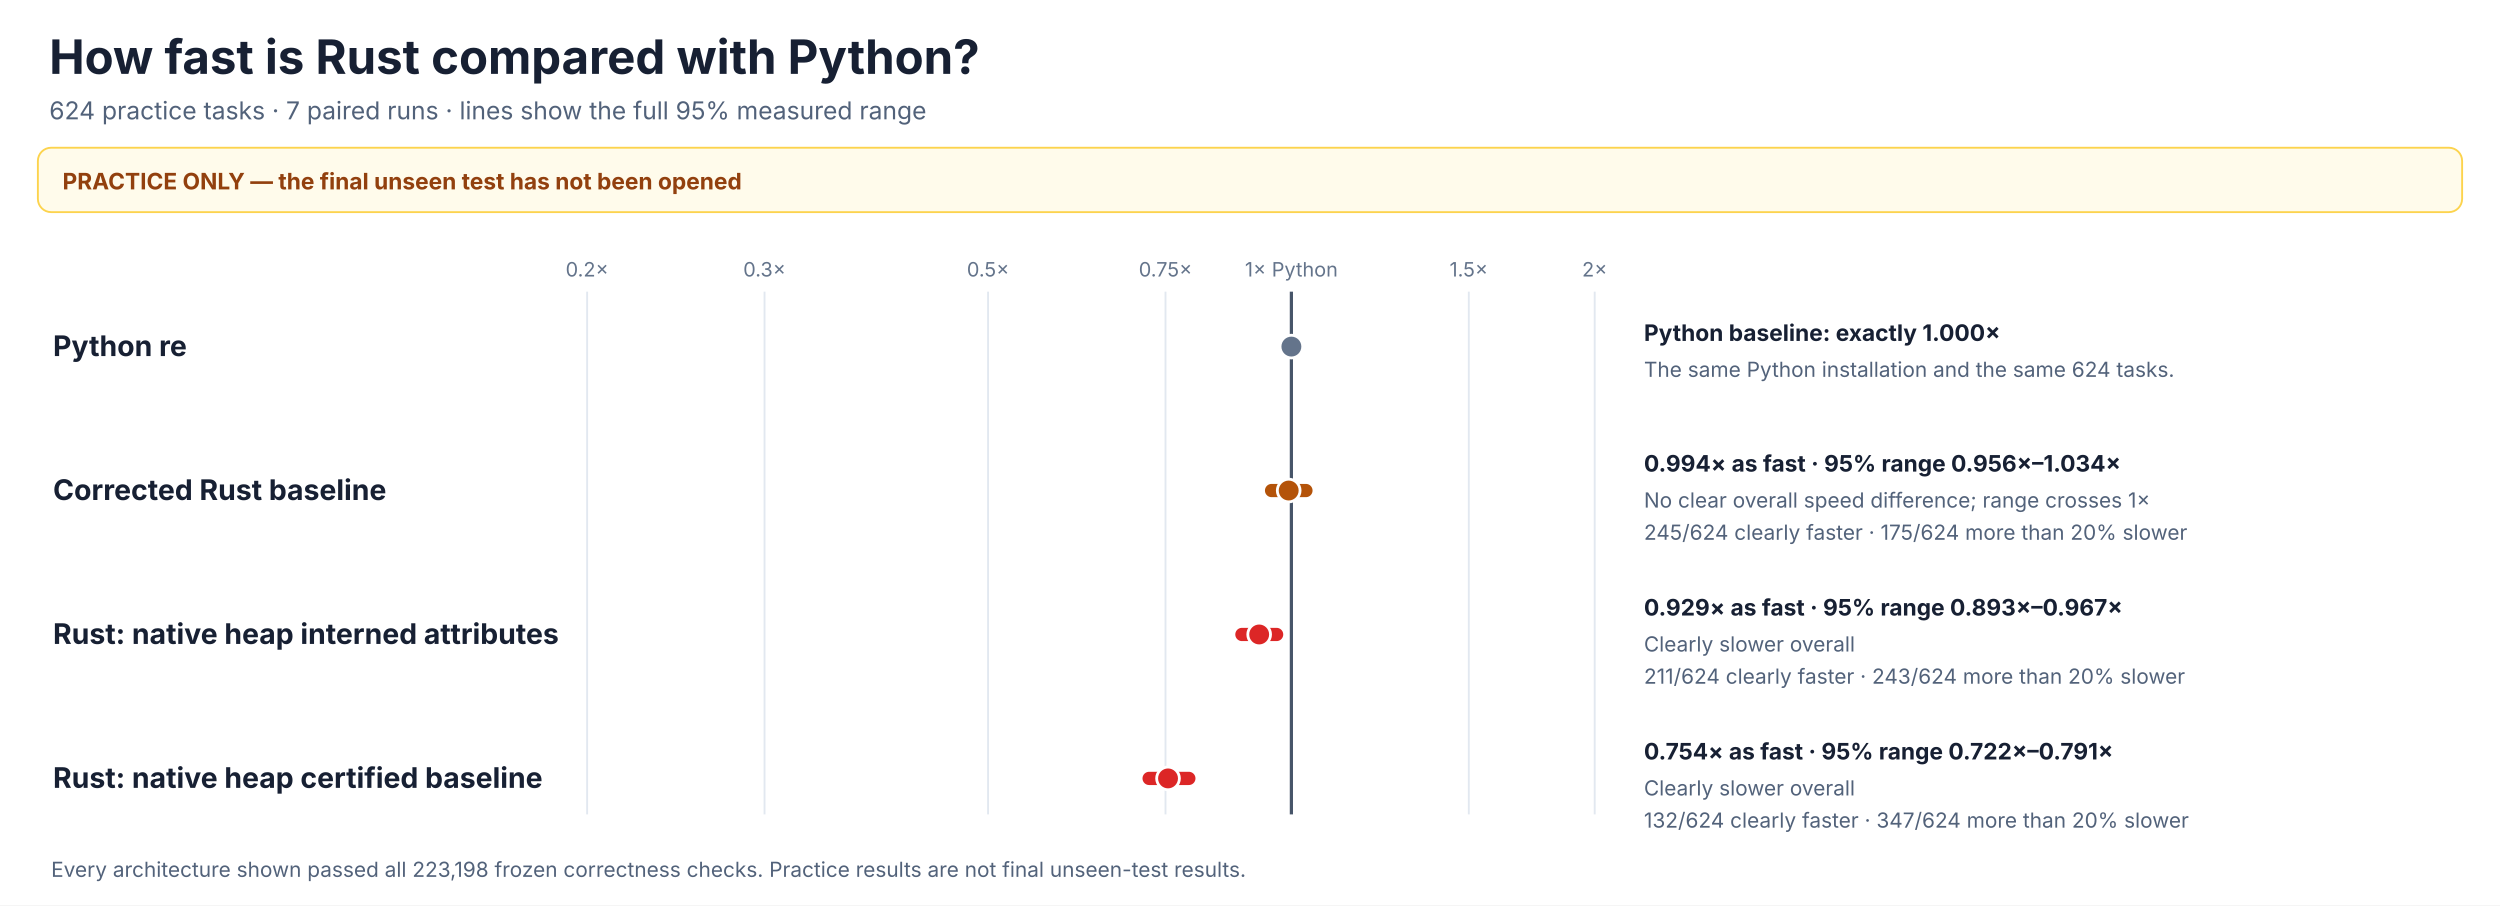
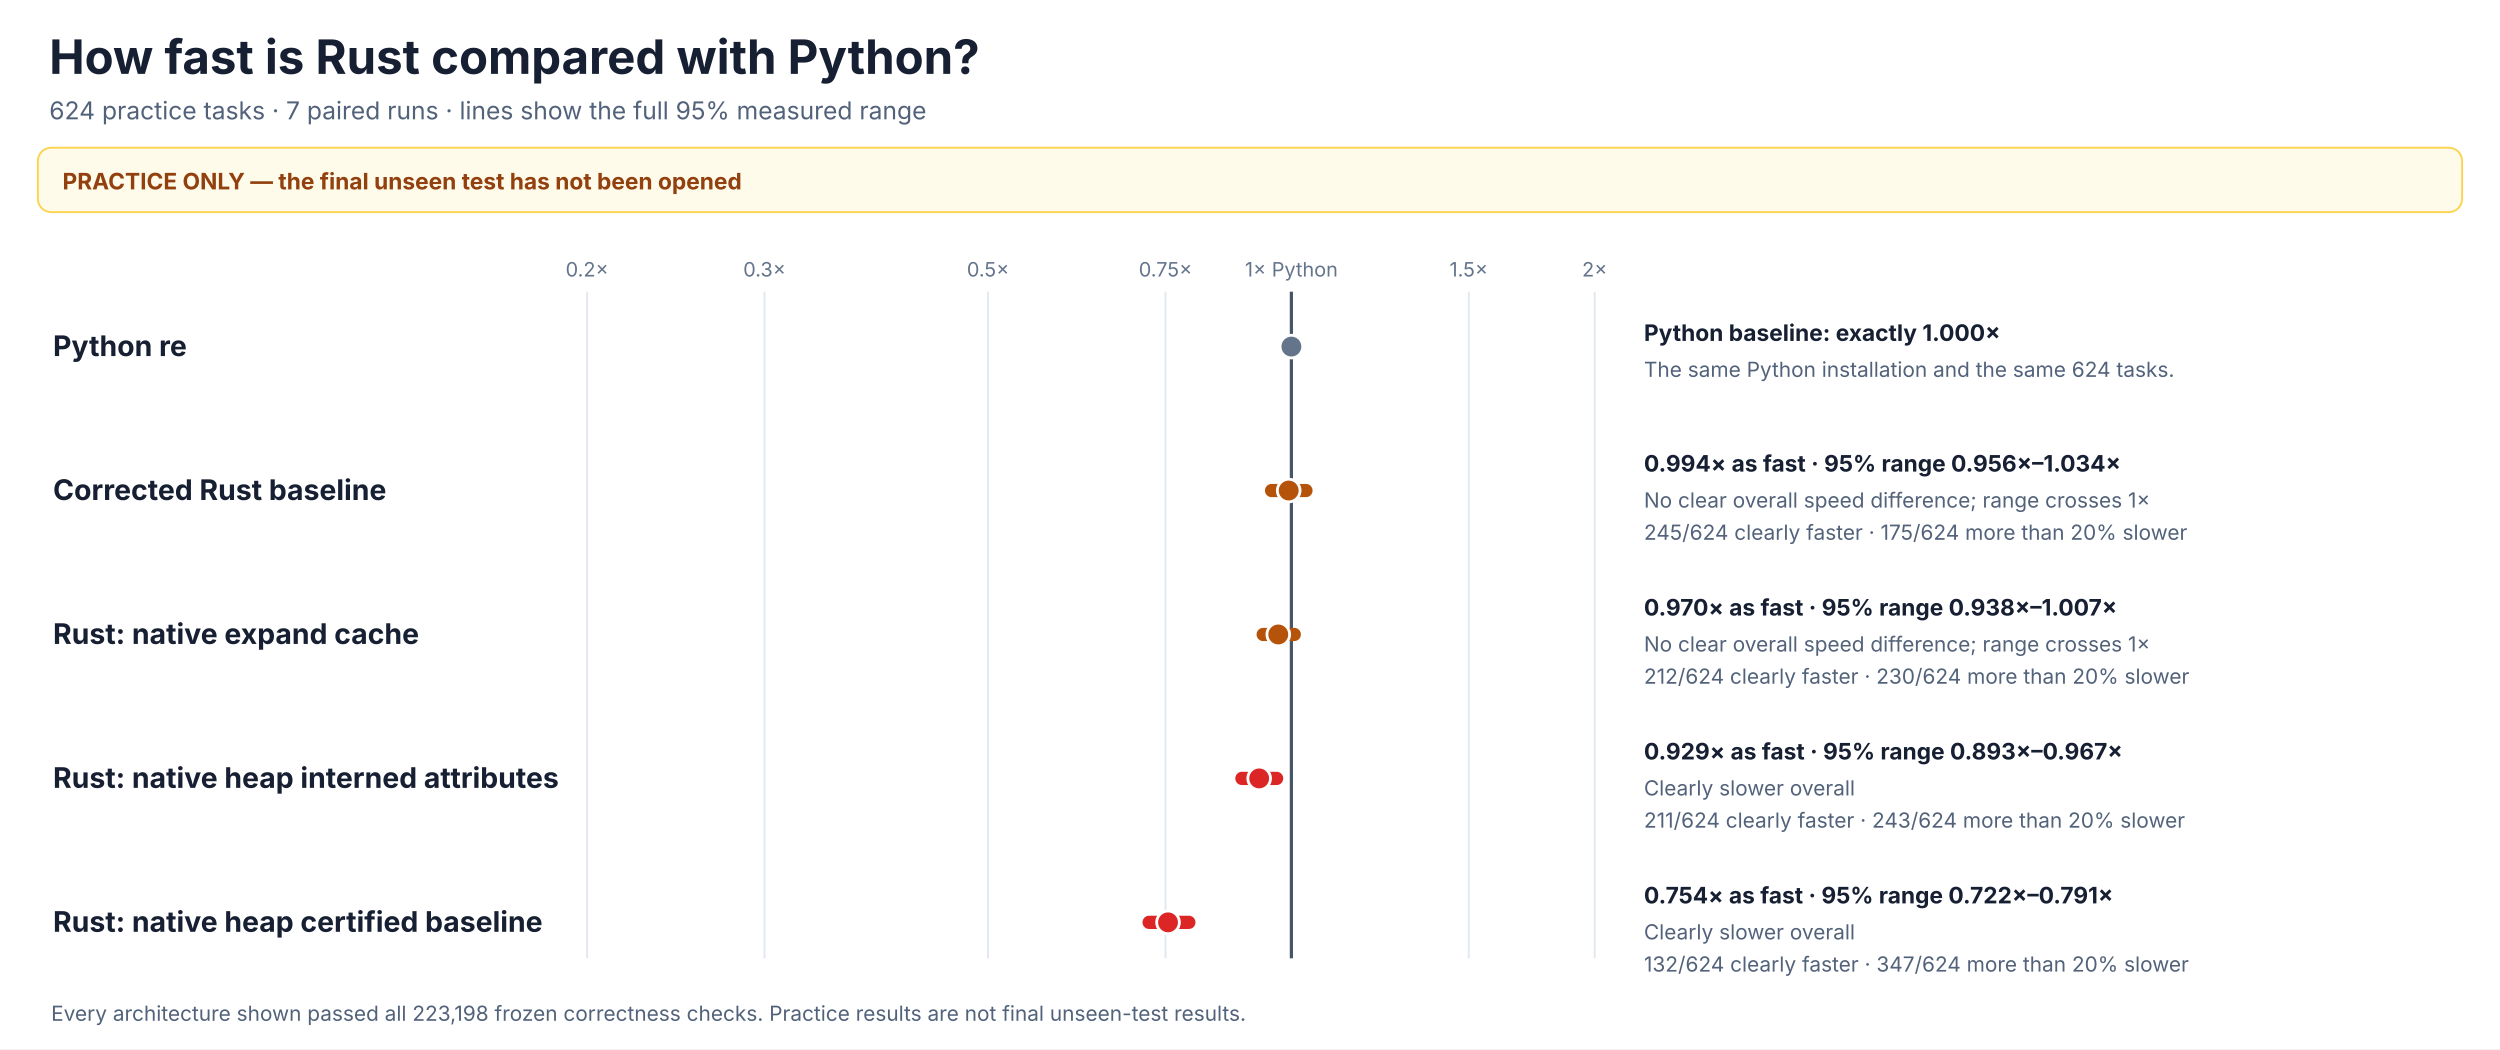
- <svg xmlns="http://www.w3.org/2000/svg" width="1320" height="478" viewBox="0 0 1320 478" role="img" aria-label="How fast is Rust compared with Python?">
+ <svg xmlns="http://www.w3.org/2000/svg" width="1320" height="554" viewBox="0 0 1320 554" role="img" aria-label="How fast is Rust compared with Python?">
  <rect width="100%" height="100%" fill="#ffffff" />
  <style>text{font-family:system-ui,-apple-system,BlinkMacSystemFont,"Segoe UI",sans-serif;fill:#172033}.title{font-size:25px;font-weight:750}.sub{font-size:13px;fill:#52627a}.head{font-size:15px;font-weight:700}.label{font-size:12px}.small{font-size:11px;fill:#52627a}.value{font-size:12px;font-weight:700}.tick{font-size:10.5px;fill:#64748b}.banner{font-size:12px;font-weight:700;fill:#92400e}.grid{stroke:#e2e8f0;stroke-width:1}.base{stroke:#475569;stroke-width:1.7}.panel{fill:#f8fafc;stroke:#e2e8f0;stroke-width:1}</style>
  <text x="26" y="39" class="title">How fast is Rust compared with Python?</text>
  <text x="26" y="63" class="sub">624 practice tasks · 7 paired runs · lines show the full 95% measured range</text>
  <rect x="20" y="78" width="1280" height="34" rx="7" fill="#fffbeb" stroke="#fcd34d" />
  <text x="33" y="100" class="banner">PRACTICE ONLY — the final unseen test has not been opened</text>
-   <line x1="310.00" y1="154" x2="310.00" y2="430" class="grid" />
+   <line x1="310.00" y1="154" x2="310.00" y2="506" class="grid" />
  <text x="310.00" y="146" text-anchor="middle" class="tick">0.2×</text>
-   <line x1="403.68" y1="154" x2="403.68" y2="430" class="grid" />
+   <line x1="403.68" y1="154" x2="403.68" y2="506" class="grid" />
  <text x="403.68" y="146" text-anchor="middle" class="tick">0.3×</text>
-   <line x1="521.70" y1="154" x2="521.70" y2="430" class="grid" />
+   <line x1="521.70" y1="154" x2="521.70" y2="506" class="grid" />
  <text x="521.70" y="146" text-anchor="middle" class="tick">0.5×</text>
-   <line x1="615.38" y1="154" x2="615.38" y2="430" class="grid" />
+   <line x1="615.38" y1="154" x2="615.38" y2="506" class="grid" />
  <text x="615.38" y="146" text-anchor="middle" class="tick">0.75×</text>
-   <line x1="681.85" y1="154" x2="681.85" y2="430" class="base" />
+   <line x1="681.85" y1="154" x2="681.85" y2="506" class="base" />
  <text x="681.85" y="146" text-anchor="middle" class="tick">1× Python</text>
-   <line x1="775.53" y1="154" x2="775.53" y2="430" class="grid" />
+   <line x1="775.53" y1="154" x2="775.53" y2="506" class="grid" />
  <text x="775.53" y="146" text-anchor="middle" class="tick">1.5×</text>
-   <line x1="842.00" y1="154" x2="842.00" y2="430" class="grid" />
+   <line x1="842.00" y1="154" x2="842.00" y2="506" class="grid" />
  <text x="842.00" y="146" text-anchor="middle" class="tick">2×</text>
  <text x="28" y="188" class="head">Python re</text>
  <circle cx="681.85" cy="183" r="6" fill="#64748b" stroke="#ffffff" stroke-width="1.5" />
  <text x="868" y="180" class="value">Python baseline: exactly 1.000×</text>
  <text x="868" y="199" class="small">The same Python installation and the same 624 tasks.</text>
  <text x="28" y="264" class="head">Corrected Rust baseline</text>
  <line x1="671.39" y1="259" x2="689.53" y2="259" stroke="#b45309" stroke-width="7" stroke-linecap="round" />
  <circle cx="680.43" cy="259" r="6" fill="#b45309" stroke="#ffffff" stroke-width="1.5" />
  <text x="868" y="249" class="value">0.994× as fast · 95% range 0.956×–1.034×</text>
  <text x="868" y="268" class="small">No clear overall speed difference; range crosses 1×</text>
  <text x="868" y="285" class="small">245/624 clearly faster · 175/624 more than 20% slower</text>
-   <text x="28" y="340" class="head">Rust: native heap interned attributes</text>
-   <line x1="655.73" y1="335" x2="674.05" y2="335" stroke="#dc2626" stroke-width="7" stroke-linecap="round" />
-   <circle cx="664.84" cy="335" r="6" fill="#dc2626" stroke="#ffffff" stroke-width="1.5" />
-   <text x="868" y="325" class="value">0.929× as fast · 95% range 0.893×–0.967×</text>
-   <text x="868" y="344" class="small">Clearly slower overall</text>
-   <text x="868" y="361" class="small">211/624 clearly faster · 243/624 more than 20% slower</text>
-   <text x="28" y="416" class="head">Rust: native heap certified baseline</text>
-   <line x1="606.74" y1="411" x2="627.71" y2="411" stroke="#dc2626" stroke-width="7" stroke-linecap="round" />
-   <circle cx="616.72" cy="411" r="6" fill="#dc2626" stroke="#ffffff" stroke-width="1.5" />
-   <text x="868" y="401" class="value">0.754× as fast · 95% range 0.722×–0.791×</text>
+   <text x="28" y="340" class="head">Rust: native expand cache</text>
+   <line x1="666.97" y1="335" x2="683.36" y2="335" stroke="#b45309" stroke-width="7" stroke-linecap="round" />
+   <circle cx="674.93" cy="335" r="6" fill="#b45309" stroke="#ffffff" stroke-width="1.5" />
+   <text x="868" y="325" class="value">0.970× as fast · 95% range 0.938×–1.007×</text>
+   <text x="868" y="344" class="small">No clear overall speed difference; range crosses 1×</text>
+   <text x="868" y="361" class="small">212/624 clearly faster · 230/624 more than 20% slower</text>
+   <text x="28" y="416" class="head">Rust: native heap interned attributes</text>
+   <line x1="655.73" y1="411" x2="674.05" y2="411" stroke="#dc2626" stroke-width="7" stroke-linecap="round" />
+   <circle cx="664.84" cy="411" r="6" fill="#dc2626" stroke="#ffffff" stroke-width="1.5" />
+   <text x="868" y="401" class="value">0.929× as fast · 95% range 0.893×–0.967×</text>
  <text x="868" y="420" class="small">Clearly slower overall</text>
-   <text x="868" y="437" class="small">132/624 clearly faster · 347/624 more than 20% slower</text>
-   <text x="27" y="463" class="small">Every architecture shown passed all 223,198 frozen correctness checks. Practice results are not final unseen-test results.</text>
+   <text x="868" y="437" class="small">211/624 clearly faster · 243/624 more than 20% slower</text>
+   <text x="28" y="492" class="head">Rust: native heap certified baseline</text>
+   <line x1="606.74" y1="487" x2="627.71" y2="487" stroke="#dc2626" stroke-width="7" stroke-linecap="round" />
+   <circle cx="616.72" cy="487" r="6" fill="#dc2626" stroke="#ffffff" stroke-width="1.5" />
+   <text x="868" y="477" class="value">0.754× as fast · 95% range 0.722×–0.791×</text>
+   <text x="868" y="496" class="small">Clearly slower overall</text>
+   <text x="868" y="513" class="small">132/624 clearly faster · 347/624 more than 20% slower</text>
+   <text x="27" y="539" class="small">Every architecture shown passed all 223,198 frozen correctness checks. Practice results are not final unseen-test results.</text>
</svg>
